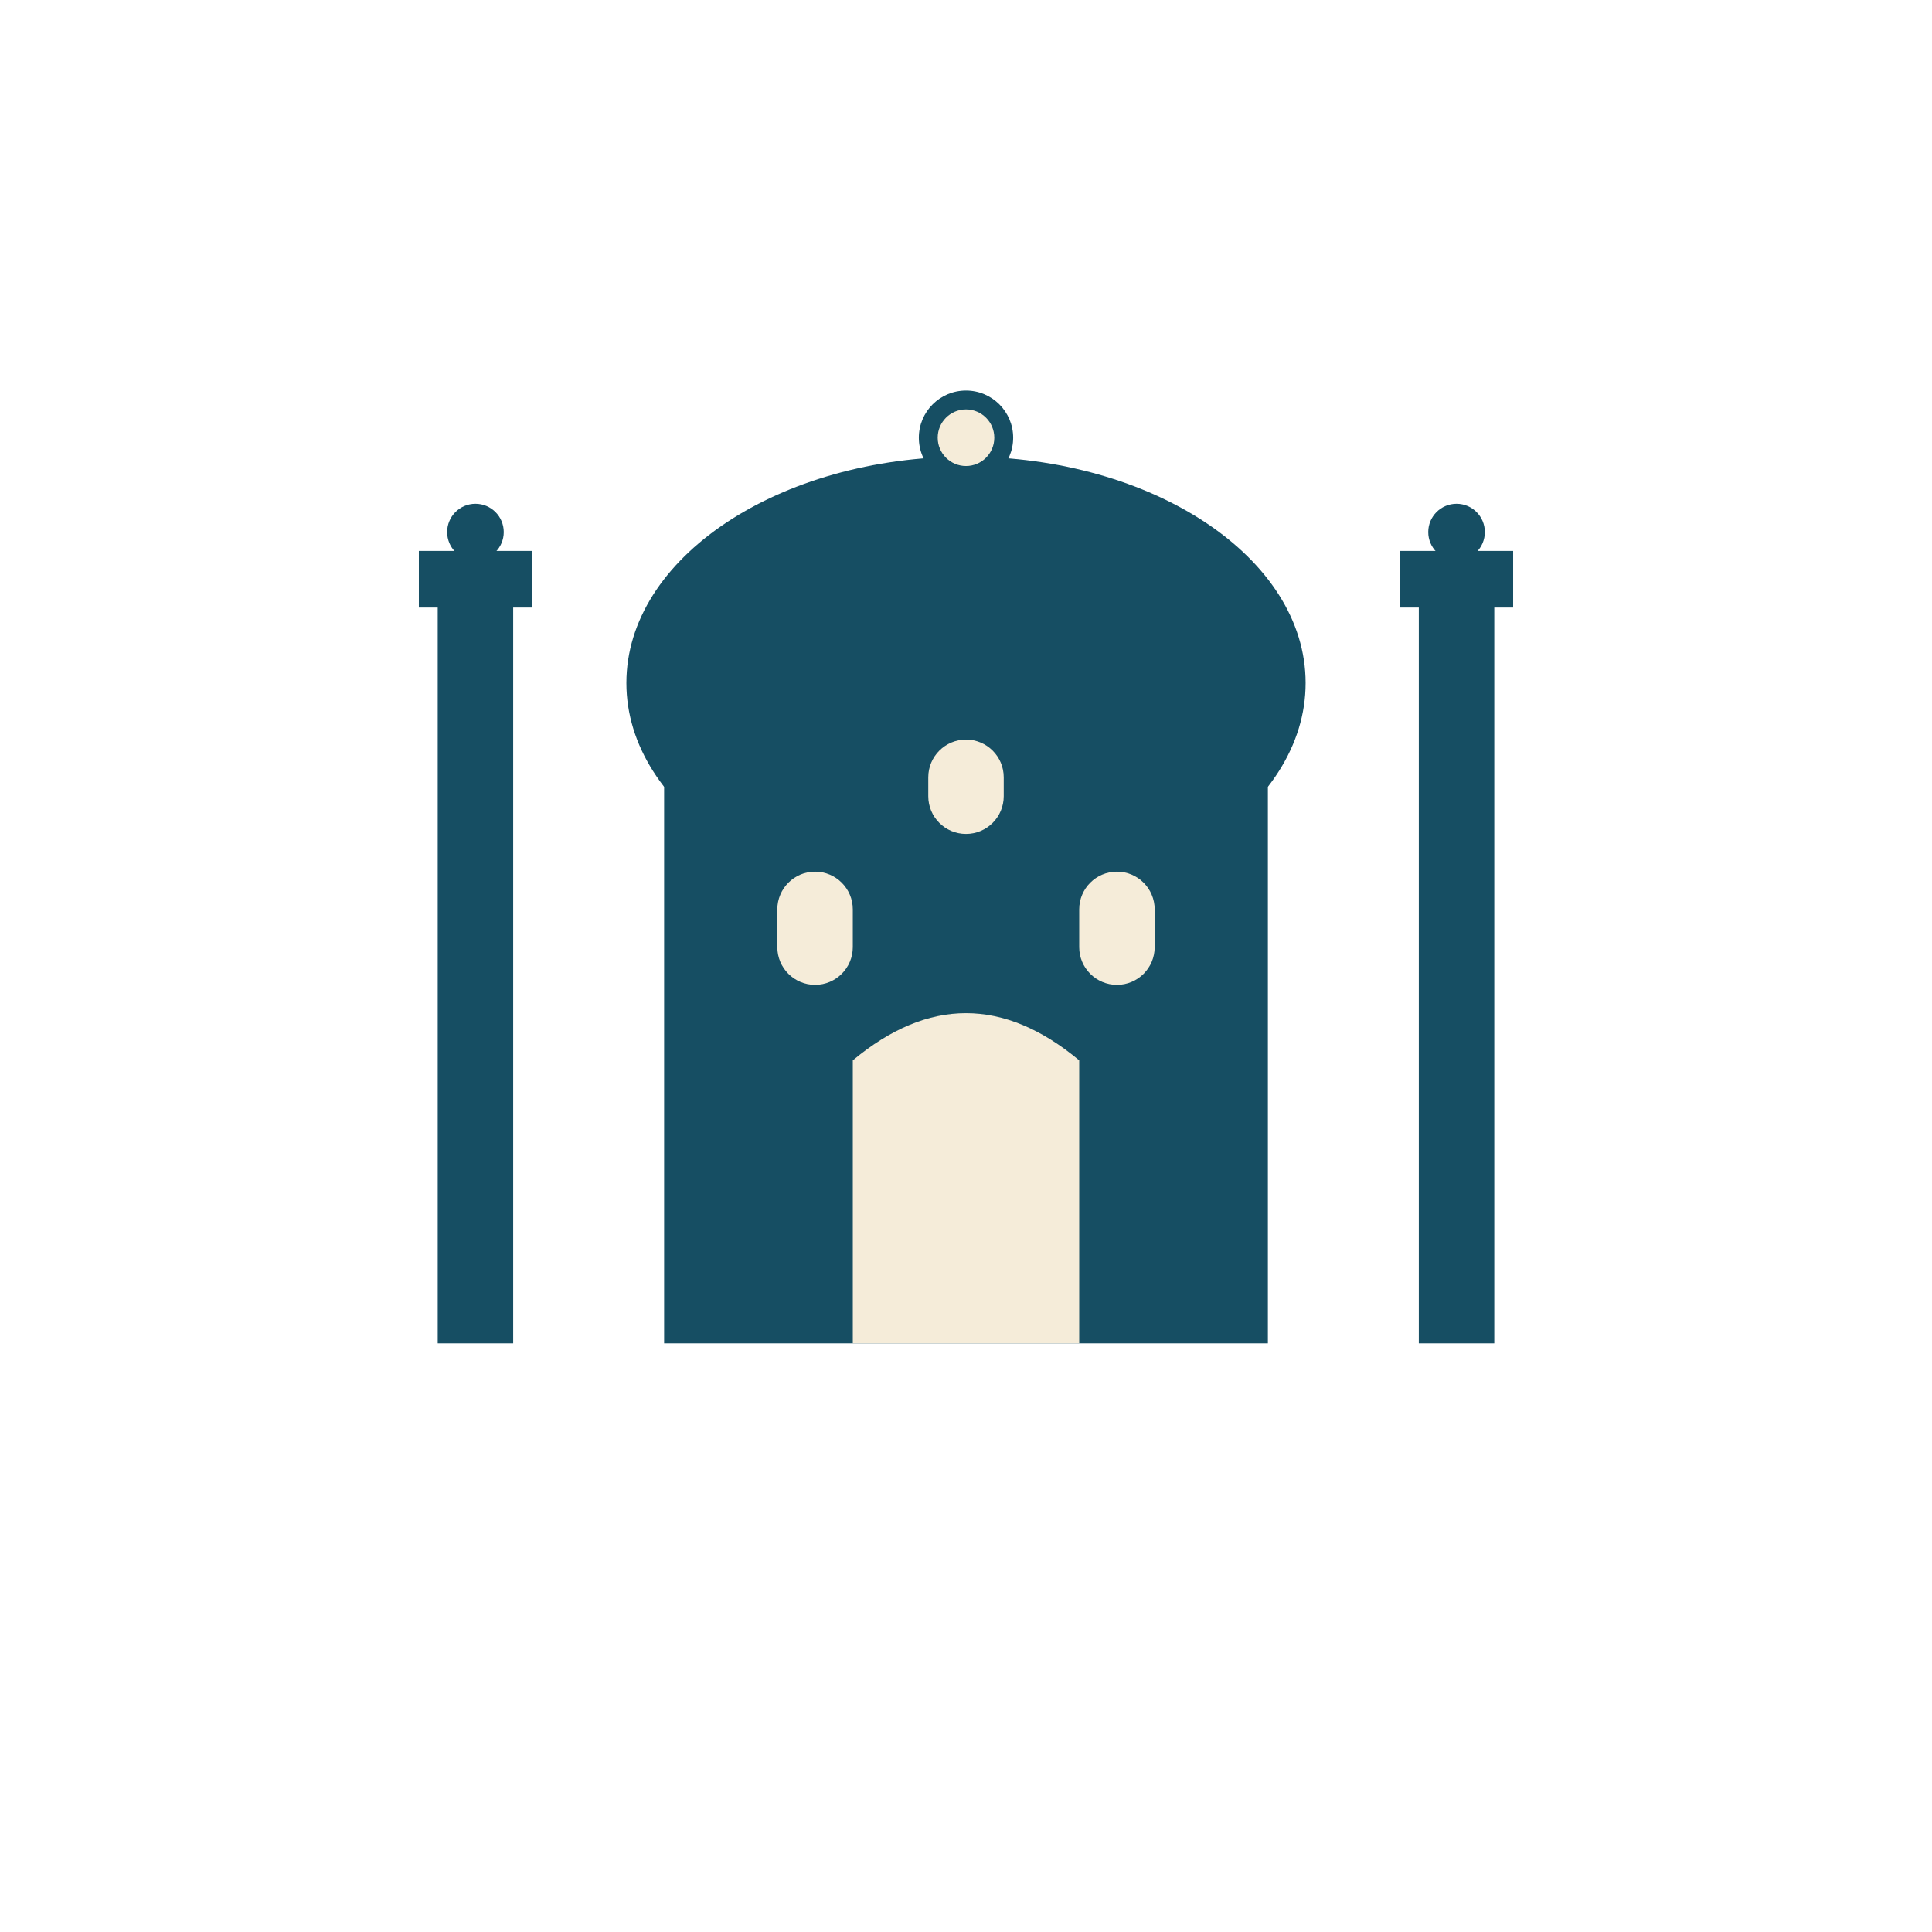
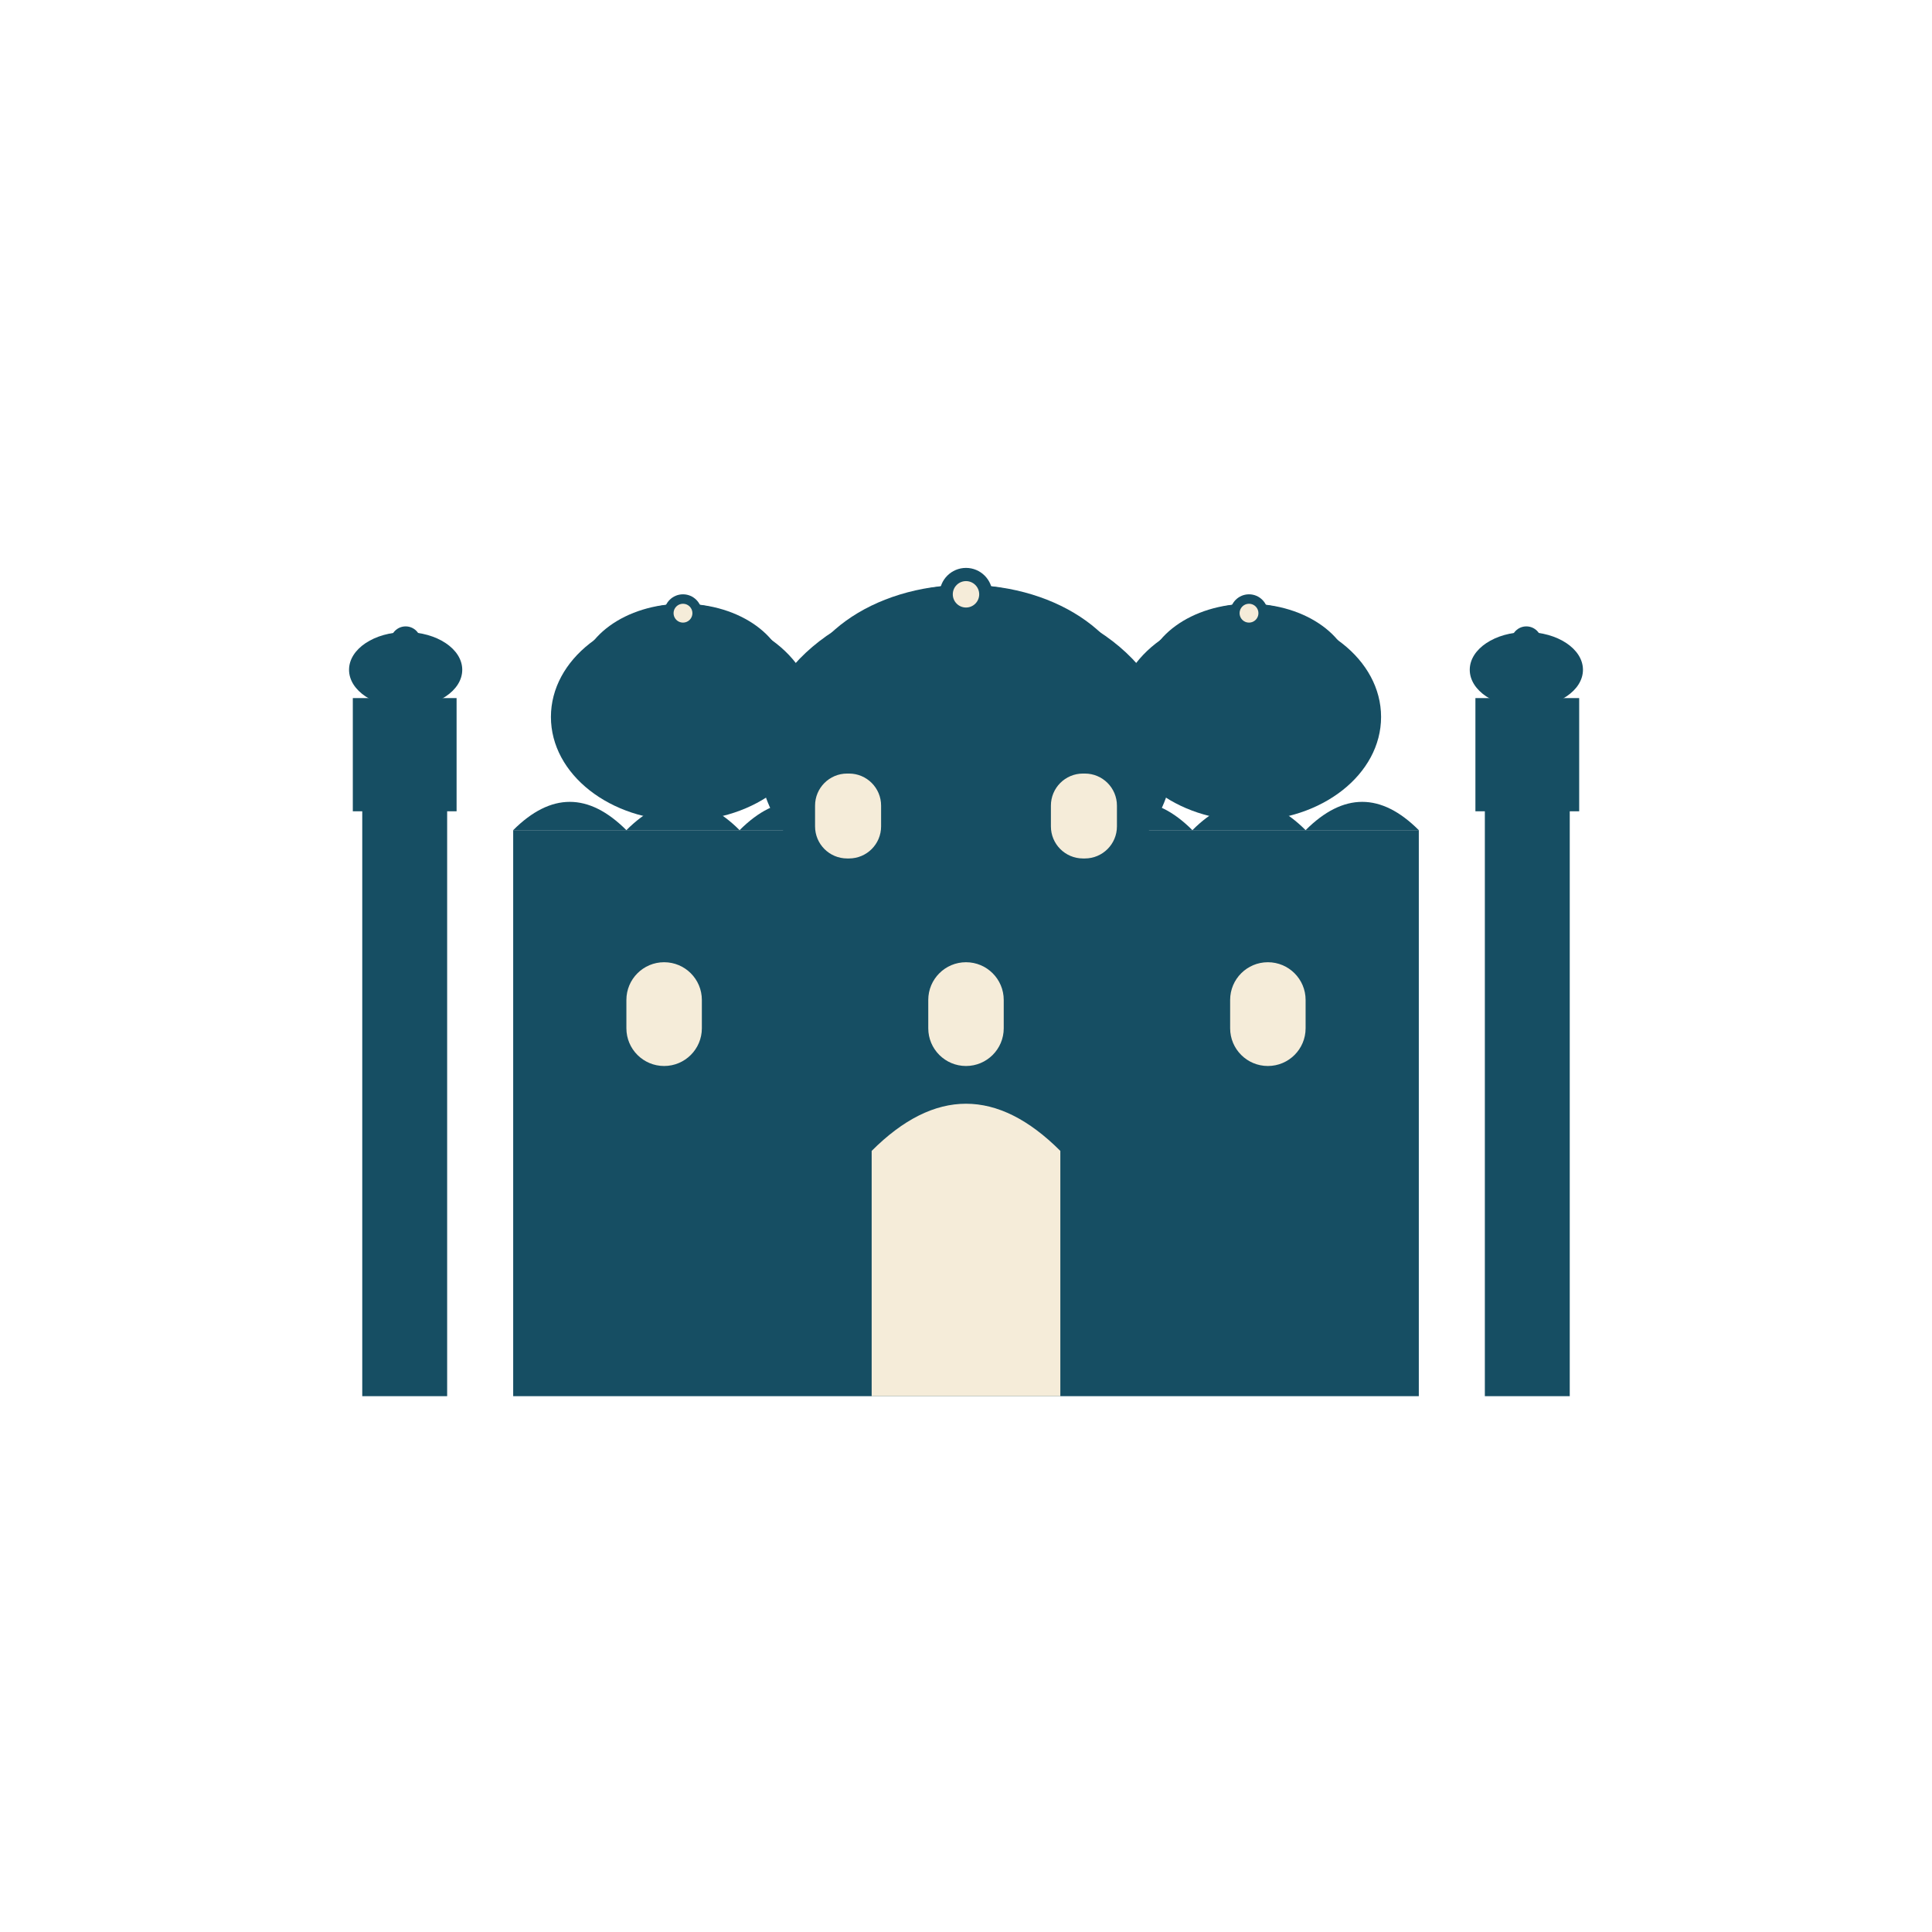
<svg xmlns="http://www.w3.org/2000/svg" width="1024" height="1024" viewBox="0 0 1024 1024">
-   <g transform="translate(512, 512)">
-     <rect x="-280" y="-200" width="40" height="400" fill="#164E63" />
-     <rect x="-290" y="-220" width="60" height="30" fill="#164E63" />
-     <circle cx="-260" cy="-230" r="15" fill="#164E63" />
-     <rect x="240" y="-200" width="40" height="400" fill="#164E63" />
-     <rect x="230" y="-220" width="60" height="30" fill="#164E63" />
-     <circle cx="260" cy="-230" r="15" fill="#164E63" />
-     <ellipse cx="0" cy="-150" rx="180" ry="120" fill="#164E63" />
-     <rect x="-160" y="-150" width="320" height="350" fill="#164E63" />
-     <circle cx="0" cy="-280" r="25" fill="#164E63" />
-     <circle cx="0" cy="-280" r="15" fill="#F5ECD9" />
-     <path d="M -60 200 L -60 50 Q 0 0 60 50 L 60 200 Z" fill="#F5ECD9" />
-     <rect x="-100" y="-50" width="40" height="60" rx="20" fill="#F5ECD9" />
-     <rect x="60" y="-50" width="40" height="60" rx="20" fill="#F5ECD9" />
-     <rect x="-20" y="-120" width="40" height="50" rx="20" fill="#F5ECD9" />
+   <g transform="translate(512, 540)">
+     <rect x="-320" y="-120" width="45" height="320" fill="#164E63" />
+     <rect x="-325" y="-170" width="55" height="60" fill="#164E63" />
+     <ellipse cx="-297" cy="-185" rx="30" ry="20" fill="#164E63" />
+     <circle cx="-297" cy="-200" r="8" fill="#164E63" />
+     <rect x="275" y="-120" width="45" height="320" fill="#164E63" />
+     <rect x="270" y="-170" width="55" height="60" fill="#164E63" />
+     <ellipse cx="297" cy="-185" rx="30" ry="20" fill="#164E63" />
+     <circle cx="297" cy="-200" r="8" fill="#164E63" />
+     <rect x="-240" y="-100" width="480" height="300" fill="#164E63" />
+     <path d="M -240 -100 Q -210 -130 -180 -100 Q -150 -130 -120 -100 Q -90 -130 -60 -100 Q -30 -130 0 -100 Q 30 -130 60 -100 Q 90 -130 120 -100 Q 150 -130 180 -100 Q 210 -130 240 -100 L 240 -100 L -240 -100 Z" fill="#164E63" />
+     <ellipse cx="-150" cy="-160" rx="70" ry="55" fill="#164E63" />
+     <ellipse cx="-150" cy="-180" rx="55" ry="40" fill="#164E63" />
+     <ellipse cx="-150" cy="-195" rx="40" ry="25" fill="#164E63" />
+     <circle cx="-150" cy="-215" r="10" fill="#164E63" />
+     <circle cx="-150" cy="-215" r="5" fill="#F5ECD9" />
+     <ellipse cx="0" cy="-140" rx="110" ry="85" fill="#164E63" />
+     <ellipse cx="0" cy="-165" rx="90" ry="65" fill="#164E63" />
+     <ellipse cx="0" cy="-185" rx="70" ry="45" fill="#164E63" />
+     <ellipse cx="0" cy="-200" rx="50" ry="28" fill="#164E63" />
+     <circle cx="0" cy="-225" r="14" fill="#164E63" />
+     <circle cx="0" cy="-225" r="7" fill="#F5ECD9" />
+     <ellipse cx="150" cy="-160" rx="70" ry="55" fill="#164E63" />
+     <ellipse cx="150" cy="-180" rx="55" ry="40" fill="#164E63" />
+     <ellipse cx="150" cy="-195" rx="40" ry="25" fill="#164E63" />
+     <circle cx="150" cy="-215" r="10" fill="#164E63" />
+     <circle cx="150" cy="-215" r="5" fill="#F5ECD9" />
+     <path d="M -50 200 L -50 70 Q 0 20 50 70 L 50 200 Z" fill="#F5ECD9" />
+     <rect x="-180" y="-30" width="40" height="55" rx="20" fill="#F5ECD9" />
+     <rect x="-20" y="-30" width="40" height="55" rx="20" fill="#F5ECD9" />
+     <rect x="140" y="-30" width="40" height="55" rx="20" fill="#F5ECD9" />
+     <rect x="-80" y="-130" width="35" height="45" rx="17" fill="#F5ECD9" />
+     <rect x="45" y="-130" width="35" height="45" rx="17" fill="#F5ECD9" />
  </g>
</svg>
